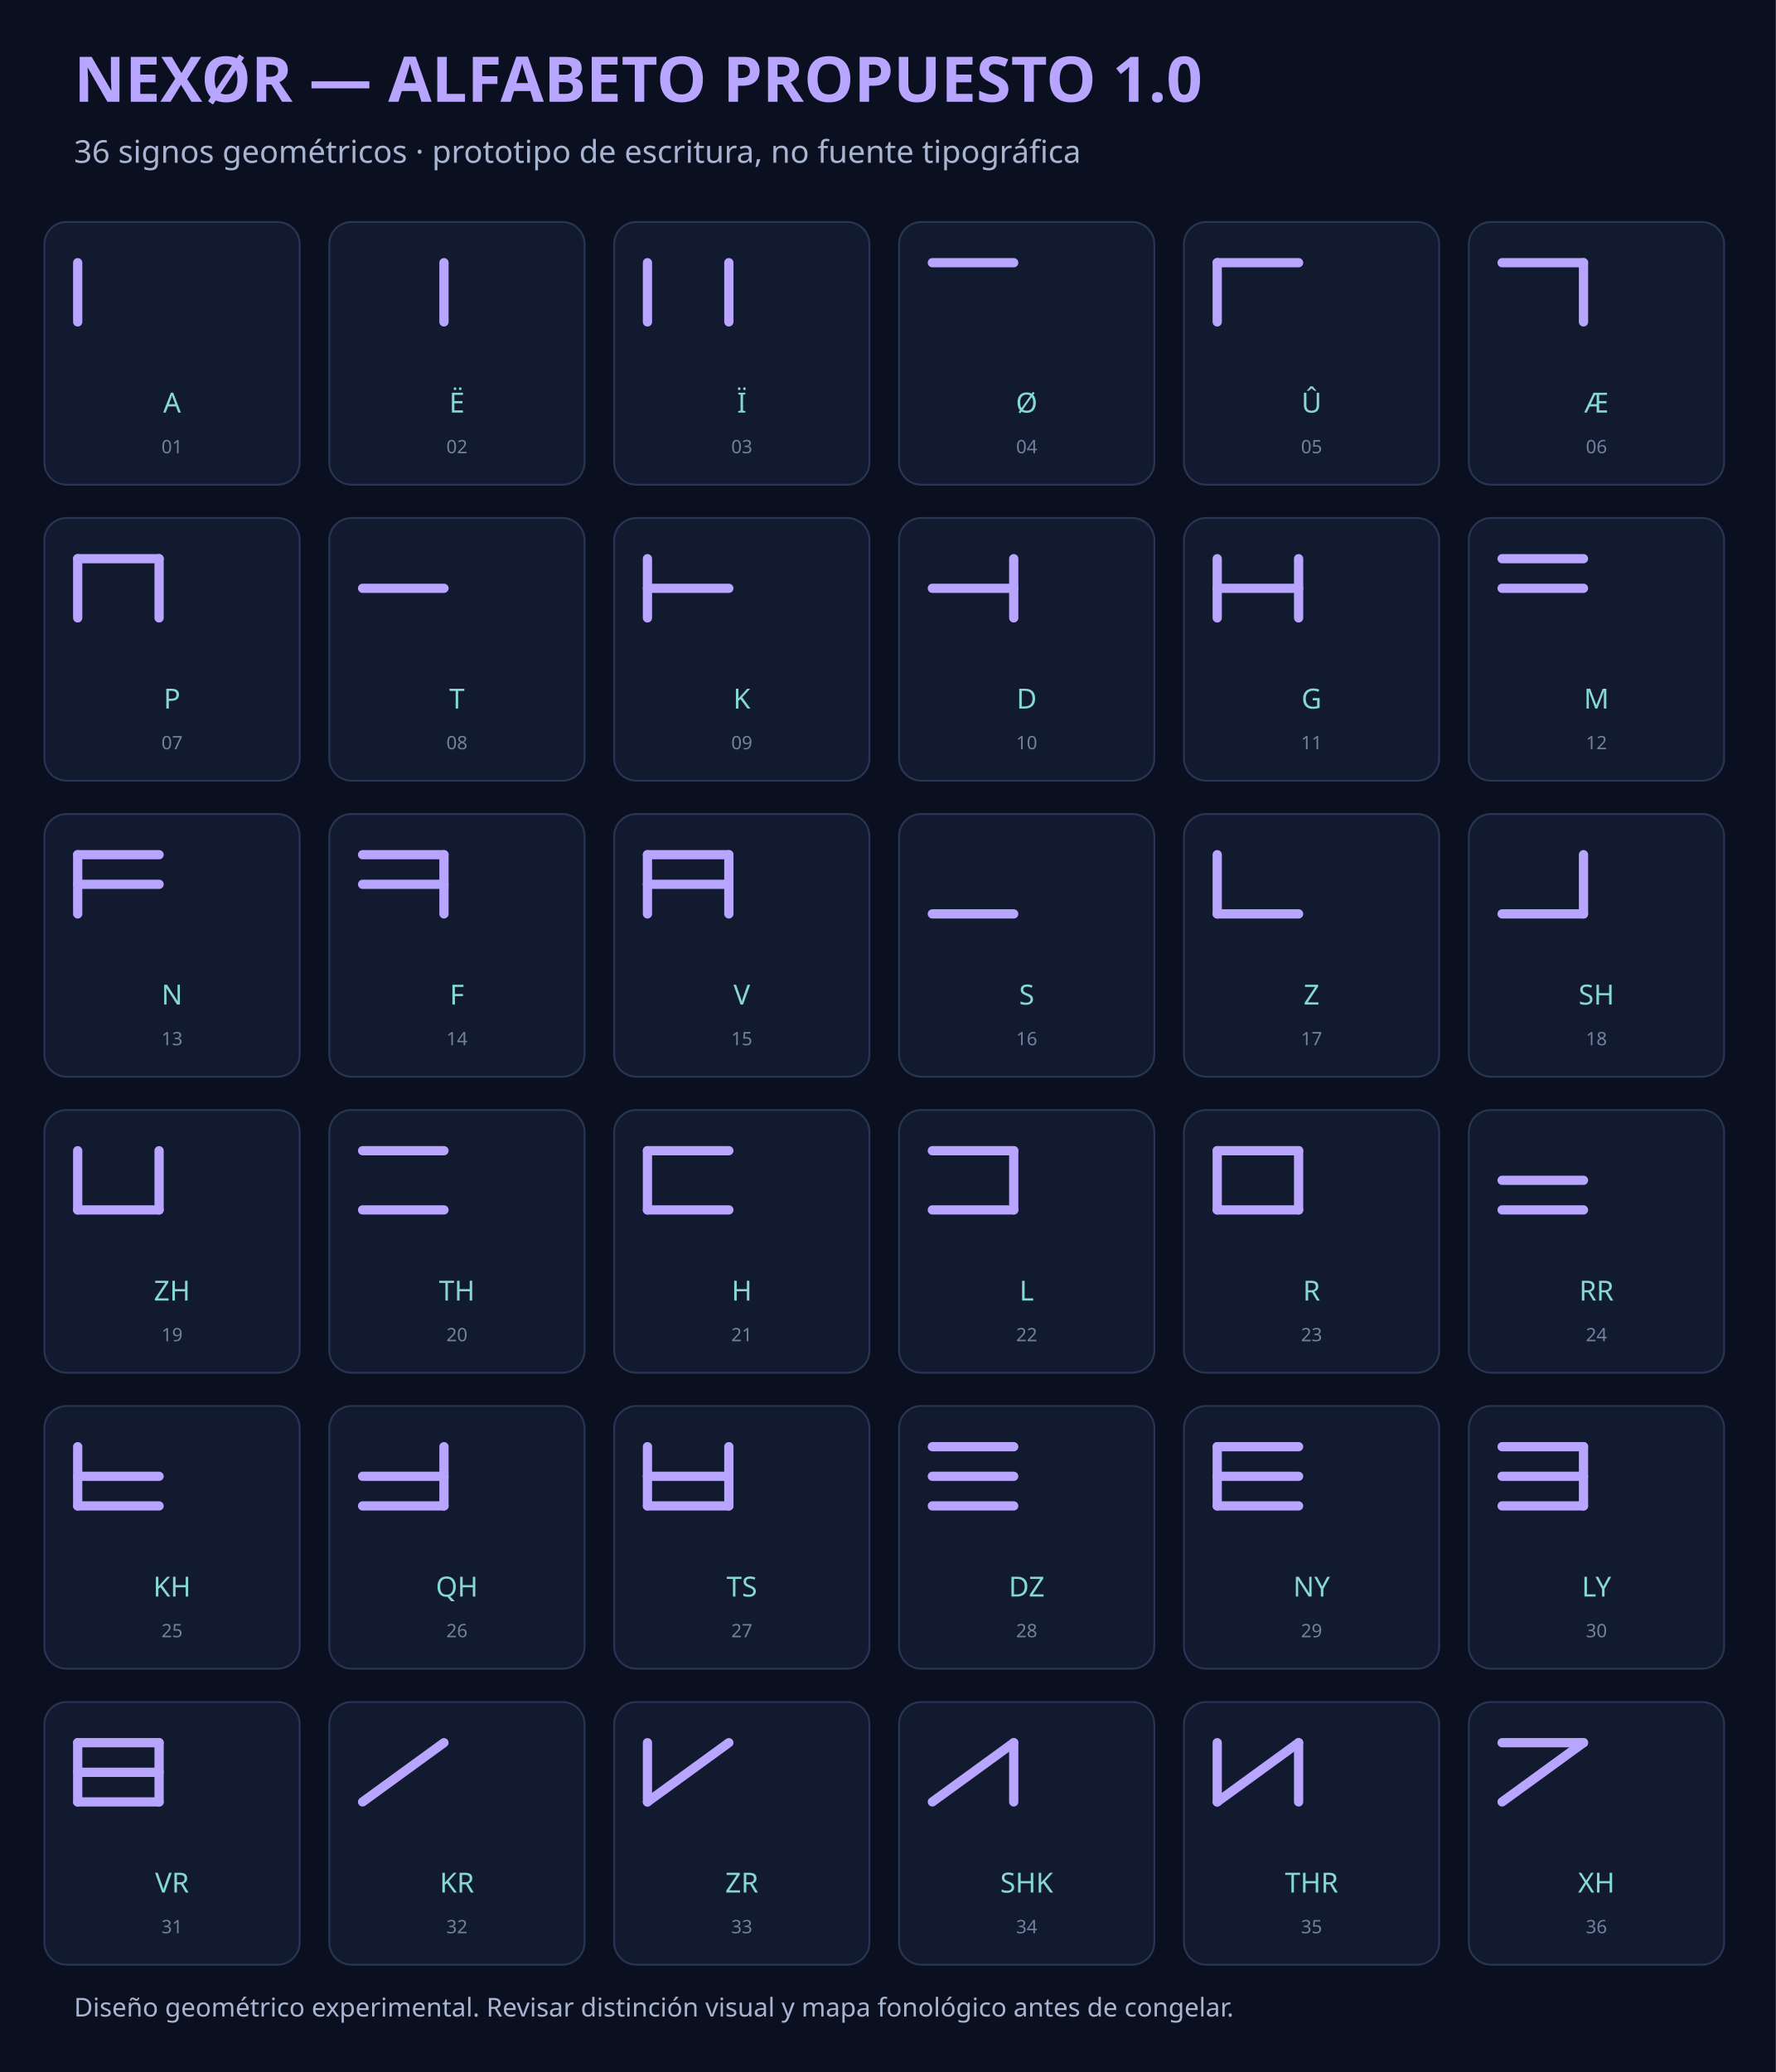
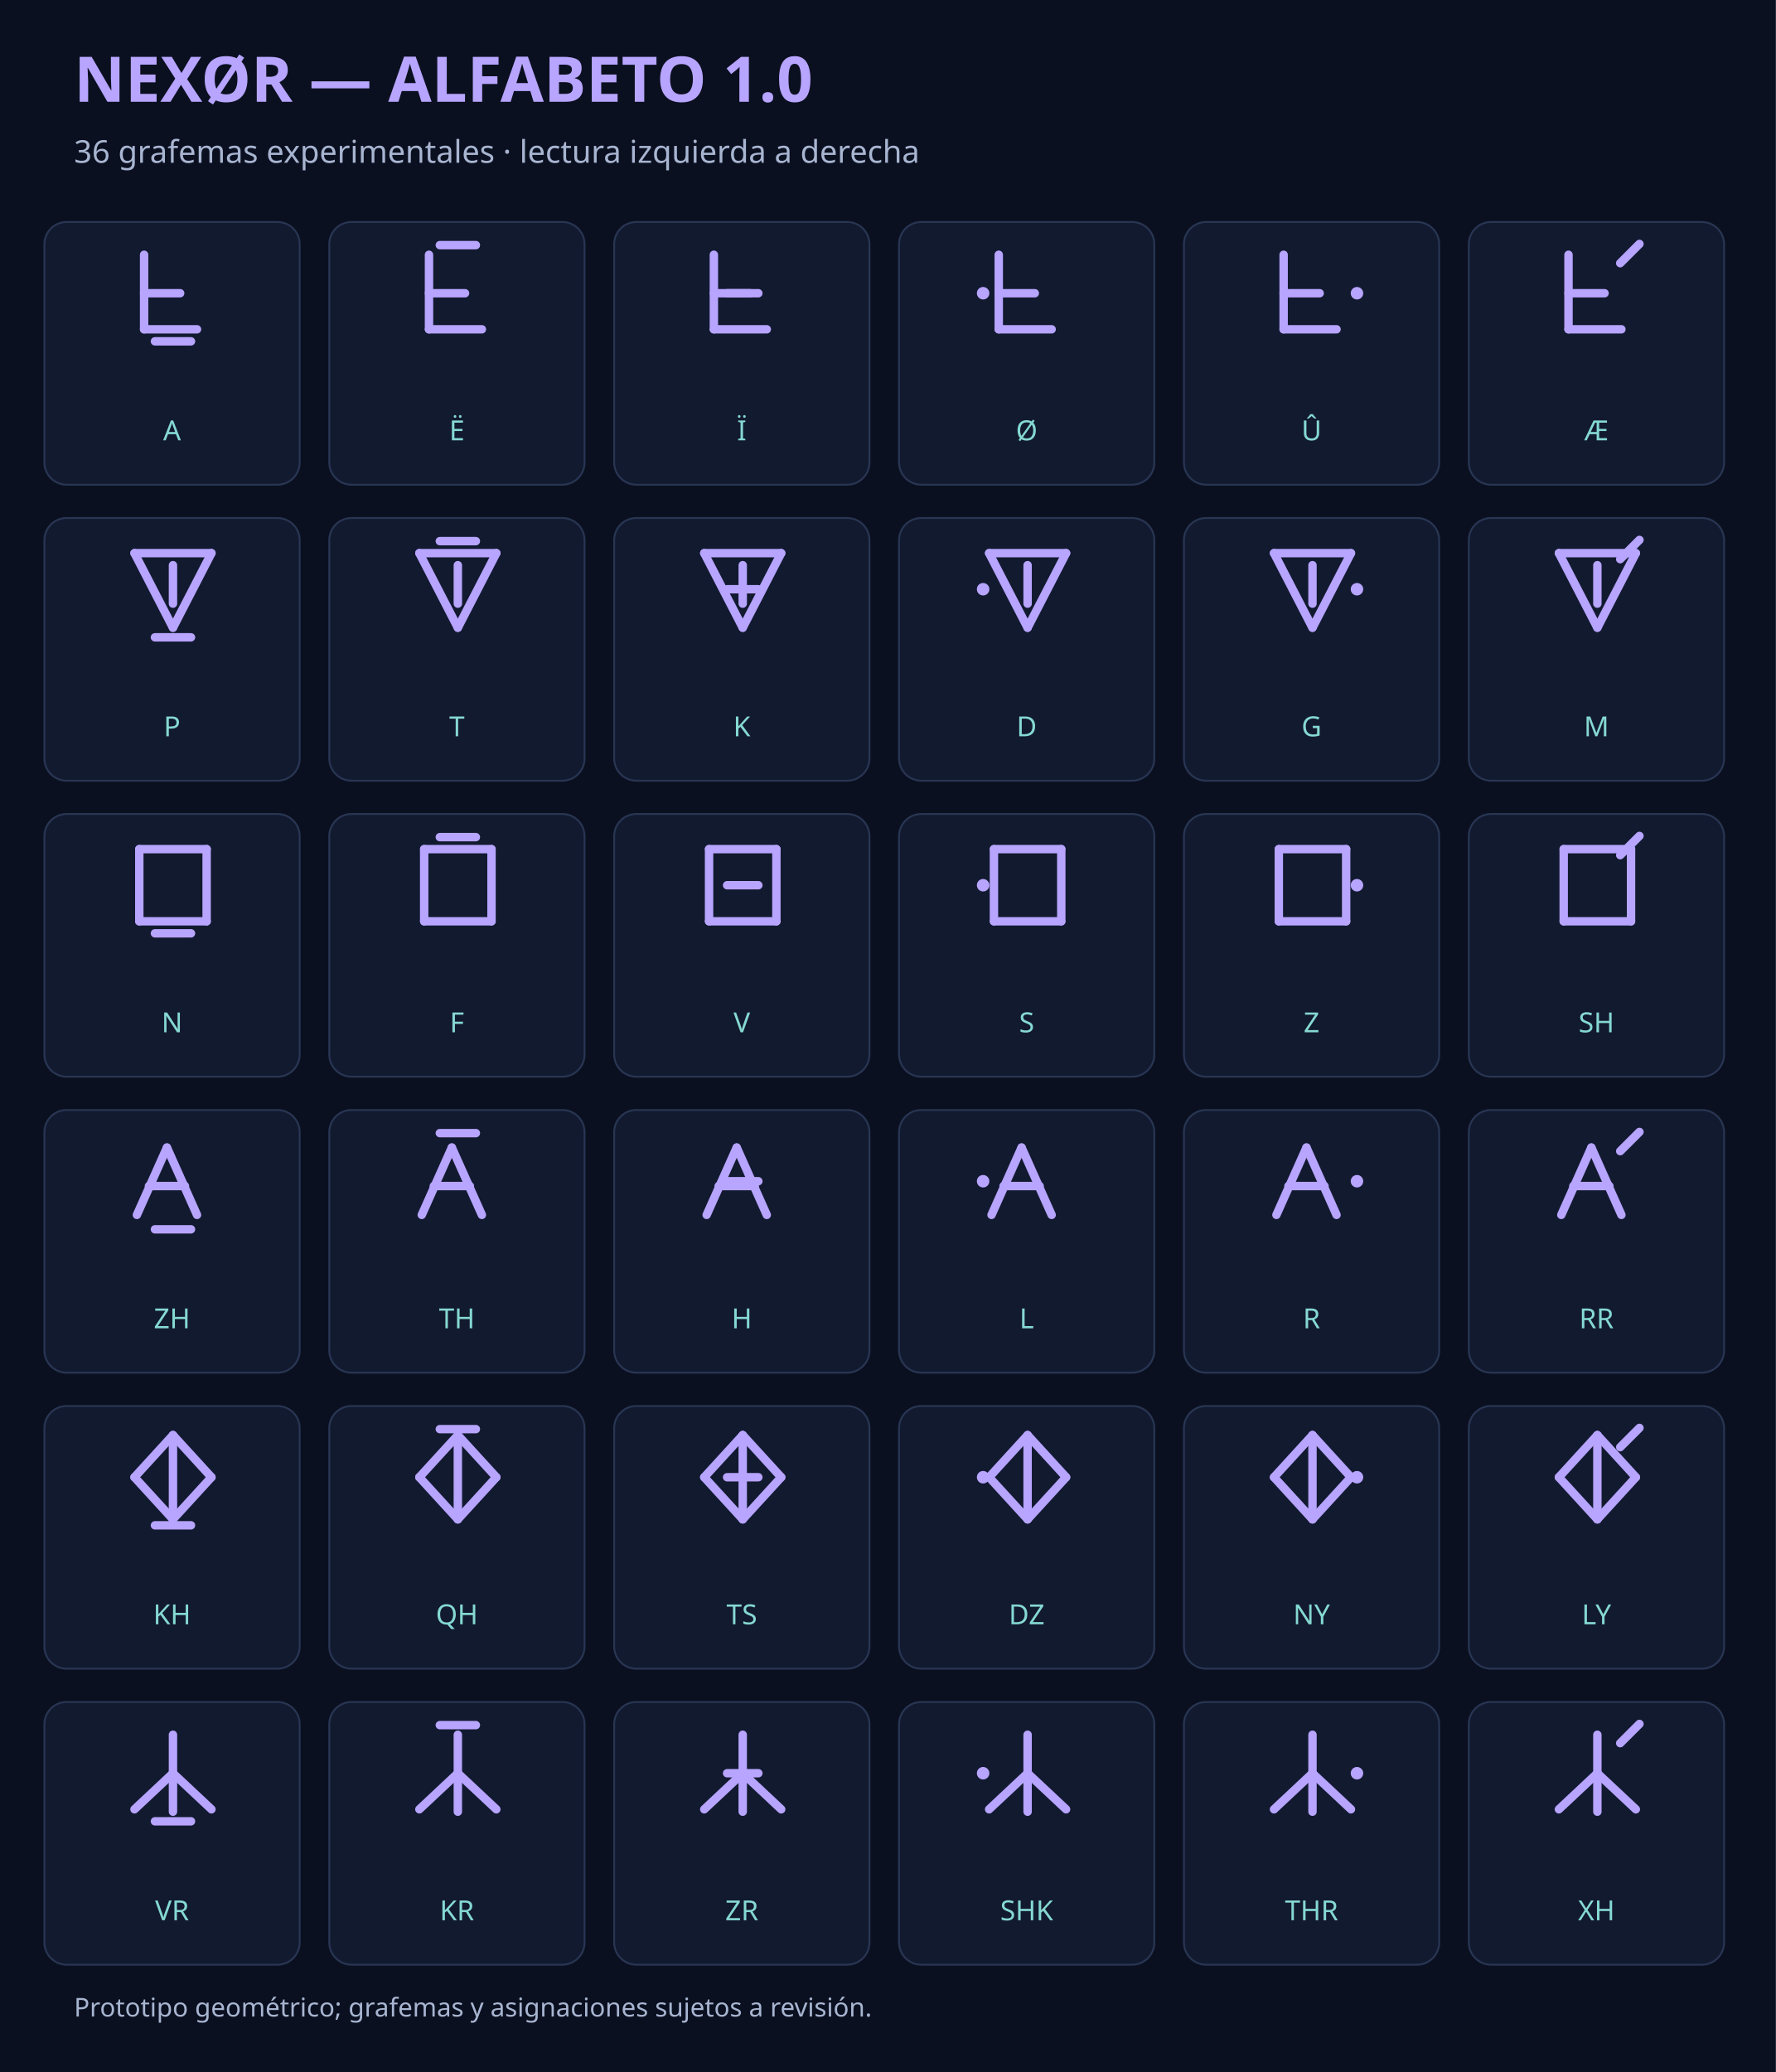
<svg xmlns="http://www.w3.org/2000/svg" width="960" height="1120" viewBox="0 0 960 1120">
  <rect width="960" height="1120" fill="#0b1020" />
-   <text x="40" y="55" fill="#b7a5ff" font-family="sans-serif" font-size="34" font-weight="bold">NEXØR — ALFABETO PROPUESTO 1.0</text>
-   <text x="40" y="88" fill="#a8b5d1" font-family="sans-serif" font-size="17">36 signos geométricos · prototipo de escritura, no fuente tipográfica</text>
+   <text x="40" y="55" fill="#b7a5ff" font-family="sans-serif" font-size="34" font-weight="bold">NEXØR — ALFABETO 1.0</text>
+   <text x="40" y="88" fill="#a8b5d1" font-family="sans-serif" font-size="17">36 grafemas experimentales · lectura izquierda a derecha</text>
  <rect x="24" y="120" width="138" height="142" rx="12" fill="#121a30" stroke="#283653" />
-   <line x1="42" y1="142" x2="42" y2="174" stroke="#b7a5ff" stroke-width="5" stroke-linecap="round" />
-   <text x="93" y="223" fill="#85d9d2" text-anchor="middle" font-family="sans-serif" font-size="15">A</text>
-   <text x="93" y="245" fill="#73819d" text-anchor="middle" font-family="sans-serif" font-size="10">01</text>
+   <g transform="translate(61,126) scale(0.065)" fill="none" stroke="#b7a5ff" stroke-width="70" stroke-linecap="round" stroke-linejoin="round">
+     <line x1="260" y1="180" x2="260" y2="800" />
+     <line x1="260" y1="800" x2="700" y2="800" />
+     <line x1="260" y1="500" x2="560" y2="500" />
+     <line x1="350" y1="900" x2="650" y2="900" />
+   </g>
+   <text x="93" y="238" fill="#85d9d2" text-anchor="middle" font-family="sans-serif" font-size="15">A</text>
  <rect x="178" y="120" width="138" height="142" rx="12" fill="#121a30" stroke="#283653" />
-   <line x1="240" y1="142" x2="240" y2="174" stroke="#b7a5ff" stroke-width="5" stroke-linecap="round" />
-   <text x="247" y="223" fill="#85d9d2" text-anchor="middle" font-family="sans-serif" font-size="15">Ë</text>
-   <text x="247" y="245" fill="#73819d" text-anchor="middle" font-family="sans-serif" font-size="10">02</text>
+   <g transform="translate(215,126) scale(0.065)" fill="none" stroke="#b7a5ff" stroke-width="70" stroke-linecap="round" stroke-linejoin="round">
+     <line x1="260" y1="180" x2="260" y2="800" />
+     <line x1="260" y1="800" x2="700" y2="800" />
+     <line x1="260" y1="500" x2="560" y2="500" />
+     <line x1="350" y1="100" x2="650" y2="100" />
+   </g>
+   <text x="247" y="238" fill="#85d9d2" text-anchor="middle" font-family="sans-serif" font-size="15">Ë</text>
  <rect x="332" y="120" width="138" height="142" rx="12" fill="#121a30" stroke="#283653" />
-   <line x1="350" y1="142" x2="350" y2="174" stroke="#b7a5ff" stroke-width="5" stroke-linecap="round" />
-   <line x1="394" y1="142" x2="394" y2="174" stroke="#b7a5ff" stroke-width="5" stroke-linecap="round" />
-   <text x="401" y="223" fill="#85d9d2" text-anchor="middle" font-family="sans-serif" font-size="15">Ï</text>
-   <text x="401" y="245" fill="#73819d" text-anchor="middle" font-family="sans-serif" font-size="10">03</text>
+   <g transform="translate(369,126) scale(0.065)" fill="none" stroke="#b7a5ff" stroke-width="70" stroke-linecap="round" stroke-linejoin="round">
+     <line x1="260" y1="180" x2="260" y2="800" />
+     <line x1="260" y1="800" x2="700" y2="800" />
+     <line x1="260" y1="500" x2="560" y2="500" />
+     <line x1="370" y1="500" x2="630" y2="500" />
+   </g>
+   <text x="401" y="238" fill="#85d9d2" text-anchor="middle" font-family="sans-serif" font-size="15">Ï</text>
  <rect x="486" y="120" width="138" height="142" rx="12" fill="#121a30" stroke="#283653" />
-   <line x1="504" y1="142" x2="548" y2="142" stroke="#b7a5ff" stroke-width="5" stroke-linecap="round" />
-   <text x="555" y="223" fill="#85d9d2" text-anchor="middle" font-family="sans-serif" font-size="15">Ø</text>
-   <text x="555" y="245" fill="#73819d" text-anchor="middle" font-family="sans-serif" font-size="10">04</text>
+   <g transform="translate(523,126) scale(0.065)" fill="none" stroke="#b7a5ff" stroke-width="70" stroke-linecap="round" stroke-linejoin="round">
+     <line x1="260" y1="180" x2="260" y2="800" />
+     <line x1="260" y1="800" x2="700" y2="800" />
+     <line x1="260" y1="500" x2="560" y2="500" />
+     <circle cx="130" cy="500" r="52" fill="#b7a5ff" stroke="none" />
+   </g>
+   <text x="555" y="238" fill="#85d9d2" text-anchor="middle" font-family="sans-serif" font-size="15">Ø</text>
  <rect x="640" y="120" width="138" height="142" rx="12" fill="#121a30" stroke="#283653" />
-   <line x1="658" y1="142" x2="658" y2="174" stroke="#b7a5ff" stroke-width="5" stroke-linecap="round" />
-   <line x1="658" y1="142" x2="702" y2="142" stroke="#b7a5ff" stroke-width="5" stroke-linecap="round" />
-   <text x="709" y="223" fill="#85d9d2" text-anchor="middle" font-family="sans-serif" font-size="15">Û</text>
-   <text x="709" y="245" fill="#73819d" text-anchor="middle" font-family="sans-serif" font-size="10">05</text>
+   <g transform="translate(677,126) scale(0.065)" fill="none" stroke="#b7a5ff" stroke-width="70" stroke-linecap="round" stroke-linejoin="round">
+     <line x1="260" y1="180" x2="260" y2="800" />
+     <line x1="260" y1="800" x2="700" y2="800" />
+     <line x1="260" y1="500" x2="560" y2="500" />
+     <circle cx="870" cy="500" r="52" fill="#b7a5ff" stroke="none" />
+   </g>
+   <text x="709" y="238" fill="#85d9d2" text-anchor="middle" font-family="sans-serif" font-size="15">Û</text>
  <rect x="794" y="120" width="138" height="142" rx="12" fill="#121a30" stroke="#283653" />
-   <line x1="856" y1="142" x2="856" y2="174" stroke="#b7a5ff" stroke-width="5" stroke-linecap="round" />
-   <line x1="812" y1="142" x2="856" y2="142" stroke="#b7a5ff" stroke-width="5" stroke-linecap="round" />
-   <text x="863" y="223" fill="#85d9d2" text-anchor="middle" font-family="sans-serif" font-size="15">Æ</text>
-   <text x="863" y="245" fill="#73819d" text-anchor="middle" font-family="sans-serif" font-size="10">06</text>
+   <g transform="translate(831,126) scale(0.065)" fill="none" stroke="#b7a5ff" stroke-width="70" stroke-linecap="round" stroke-linejoin="round">
+     <line x1="260" y1="180" x2="260" y2="800" />
+     <line x1="260" y1="800" x2="700" y2="800" />
+     <line x1="260" y1="500" x2="560" y2="500" />
+     <line x1="690" y1="250" x2="850" y2="90" />
+   </g>
+   <text x="863" y="238" fill="#85d9d2" text-anchor="middle" font-family="sans-serif" font-size="15">Æ</text>
  <rect x="24" y="280" width="138" height="142" rx="12" fill="#121a30" stroke="#283653" />
-   <line x1="42" y1="302" x2="42" y2="334" stroke="#b7a5ff" stroke-width="5" stroke-linecap="round" />
-   <line x1="86" y1="302" x2="86" y2="334" stroke="#b7a5ff" stroke-width="5" stroke-linecap="round" />
-   <line x1="42" y1="302" x2="86" y2="302" stroke="#b7a5ff" stroke-width="5" stroke-linecap="round" />
-   <text x="93" y="383" fill="#85d9d2" text-anchor="middle" font-family="sans-serif" font-size="15">P</text>
-   <text x="93" y="405" fill="#73819d" text-anchor="middle" font-family="sans-serif" font-size="10">07</text>
+   <g transform="translate(61,286) scale(0.065)" fill="none" stroke="#b7a5ff" stroke-width="70" stroke-linecap="round" stroke-linejoin="round">
+     <line x1="180" y1="200" x2="500" y2="820" />
+     <line x1="500" y1="820" x2="820" y2="200" />
+     <line x1="820" y1="200" x2="180" y2="200" />
+     <line x1="500" y1="300" x2="500" y2="620" />
+     <line x1="350" y1="900" x2="650" y2="900" />
+   </g>
+   <text x="93" y="398" fill="#85d9d2" text-anchor="middle" font-family="sans-serif" font-size="15">P</text>
  <rect x="178" y="280" width="138" height="142" rx="12" fill="#121a30" stroke="#283653" />
-   <line x1="196" y1="318" x2="240" y2="318" stroke="#b7a5ff" stroke-width="5" stroke-linecap="round" />
-   <text x="247" y="383" fill="#85d9d2" text-anchor="middle" font-family="sans-serif" font-size="15">T</text>
-   <text x="247" y="405" fill="#73819d" text-anchor="middle" font-family="sans-serif" font-size="10">08</text>
+   <g transform="translate(215,286) scale(0.065)" fill="none" stroke="#b7a5ff" stroke-width="70" stroke-linecap="round" stroke-linejoin="round">
+     <line x1="180" y1="200" x2="500" y2="820" />
+     <line x1="500" y1="820" x2="820" y2="200" />
+     <line x1="820" y1="200" x2="180" y2="200" />
+     <line x1="500" y1="300" x2="500" y2="620" />
+     <line x1="350" y1="100" x2="650" y2="100" />
+   </g>
+   <text x="247" y="398" fill="#85d9d2" text-anchor="middle" font-family="sans-serif" font-size="15">T</text>
  <rect x="332" y="280" width="138" height="142" rx="12" fill="#121a30" stroke="#283653" />
-   <line x1="350" y1="302" x2="350" y2="334" stroke="#b7a5ff" stroke-width="5" stroke-linecap="round" />
-   <line x1="350" y1="318" x2="394" y2="318" stroke="#b7a5ff" stroke-width="5" stroke-linecap="round" />
-   <text x="401" y="383" fill="#85d9d2" text-anchor="middle" font-family="sans-serif" font-size="15">K</text>
-   <text x="401" y="405" fill="#73819d" text-anchor="middle" font-family="sans-serif" font-size="10">09</text>
+   <g transform="translate(369,286) scale(0.065)" fill="none" stroke="#b7a5ff" stroke-width="70" stroke-linecap="round" stroke-linejoin="round">
+     <line x1="180" y1="200" x2="500" y2="820" />
+     <line x1="500" y1="820" x2="820" y2="200" />
+     <line x1="820" y1="200" x2="180" y2="200" />
+     <line x1="500" y1="300" x2="500" y2="620" />
+     <line x1="370" y1="500" x2="630" y2="500" />
+   </g>
+   <text x="401" y="398" fill="#85d9d2" text-anchor="middle" font-family="sans-serif" font-size="15">K</text>
  <rect x="486" y="280" width="138" height="142" rx="12" fill="#121a30" stroke="#283653" />
-   <line x1="548" y1="302" x2="548" y2="334" stroke="#b7a5ff" stroke-width="5" stroke-linecap="round" />
-   <line x1="504" y1="318" x2="548" y2="318" stroke="#b7a5ff" stroke-width="5" stroke-linecap="round" />
-   <text x="555" y="383" fill="#85d9d2" text-anchor="middle" font-family="sans-serif" font-size="15">D</text>
-   <text x="555" y="405" fill="#73819d" text-anchor="middle" font-family="sans-serif" font-size="10">10</text>
+   <g transform="translate(523,286) scale(0.065)" fill="none" stroke="#b7a5ff" stroke-width="70" stroke-linecap="round" stroke-linejoin="round">
+     <line x1="180" y1="200" x2="500" y2="820" />
+     <line x1="500" y1="820" x2="820" y2="200" />
+     <line x1="820" y1="200" x2="180" y2="200" />
+     <line x1="500" y1="300" x2="500" y2="620" />
+     <circle cx="130" cy="500" r="52" fill="#b7a5ff" stroke="none" />
+   </g>
+   <text x="555" y="398" fill="#85d9d2" text-anchor="middle" font-family="sans-serif" font-size="15">D</text>
  <rect x="640" y="280" width="138" height="142" rx="12" fill="#121a30" stroke="#283653" />
-   <line x1="658" y1="302" x2="658" y2="334" stroke="#b7a5ff" stroke-width="5" stroke-linecap="round" />
-   <line x1="702" y1="302" x2="702" y2="334" stroke="#b7a5ff" stroke-width="5" stroke-linecap="round" />
-   <line x1="658" y1="318" x2="702" y2="318" stroke="#b7a5ff" stroke-width="5" stroke-linecap="round" />
-   <text x="709" y="383" fill="#85d9d2" text-anchor="middle" font-family="sans-serif" font-size="15">G</text>
-   <text x="709" y="405" fill="#73819d" text-anchor="middle" font-family="sans-serif" font-size="10">11</text>
+   <g transform="translate(677,286) scale(0.065)" fill="none" stroke="#b7a5ff" stroke-width="70" stroke-linecap="round" stroke-linejoin="round">
+     <line x1="180" y1="200" x2="500" y2="820" />
+     <line x1="500" y1="820" x2="820" y2="200" />
+     <line x1="820" y1="200" x2="180" y2="200" />
+     <line x1="500" y1="300" x2="500" y2="620" />
+     <circle cx="870" cy="500" r="52" fill="#b7a5ff" stroke="none" />
+   </g>
+   <text x="709" y="398" fill="#85d9d2" text-anchor="middle" font-family="sans-serif" font-size="15">G</text>
  <rect x="794" y="280" width="138" height="142" rx="12" fill="#121a30" stroke="#283653" />
-   <line x1="812" y1="302" x2="856" y2="302" stroke="#b7a5ff" stroke-width="5" stroke-linecap="round" />
-   <line x1="812" y1="318" x2="856" y2="318" stroke="#b7a5ff" stroke-width="5" stroke-linecap="round" />
-   <text x="863" y="383" fill="#85d9d2" text-anchor="middle" font-family="sans-serif" font-size="15">M</text>
-   <text x="863" y="405" fill="#73819d" text-anchor="middle" font-family="sans-serif" font-size="10">12</text>
+   <g transform="translate(831,286) scale(0.065)" fill="none" stroke="#b7a5ff" stroke-width="70" stroke-linecap="round" stroke-linejoin="round">
+     <line x1="180" y1="200" x2="500" y2="820" />
+     <line x1="500" y1="820" x2="820" y2="200" />
+     <line x1="820" y1="200" x2="180" y2="200" />
+     <line x1="500" y1="300" x2="500" y2="620" />
+     <line x1="690" y1="250" x2="850" y2="90" />
+   </g>
+   <text x="863" y="398" fill="#85d9d2" text-anchor="middle" font-family="sans-serif" font-size="15">M</text>
  <rect x="24" y="440" width="138" height="142" rx="12" fill="#121a30" stroke="#283653" />
-   <line x1="42" y1="462" x2="42" y2="494" stroke="#b7a5ff" stroke-width="5" stroke-linecap="round" />
-   <line x1="42" y1="462" x2="86" y2="462" stroke="#b7a5ff" stroke-width="5" stroke-linecap="round" />
-   <line x1="42" y1="478" x2="86" y2="478" stroke="#b7a5ff" stroke-width="5" stroke-linecap="round" />
-   <text x="93" y="543" fill="#85d9d2" text-anchor="middle" font-family="sans-serif" font-size="15">N</text>
-   <text x="93" y="565" fill="#73819d" text-anchor="middle" font-family="sans-serif" font-size="10">13</text>
+   <g transform="translate(61,446) scale(0.065)" fill="none" stroke="#b7a5ff" stroke-width="70" stroke-linecap="round" stroke-linejoin="round">
+     <line x1="220" y1="800" x2="220" y2="200" />
+     <line x1="220" y1="200" x2="780" y2="200" />
+     <line x1="780" y1="200" x2="780" y2="800" />
+     <line x1="220" y1="800" x2="780" y2="800" />
+     <line x1="350" y1="900" x2="650" y2="900" />
+   </g>
+   <text x="93" y="558" fill="#85d9d2" text-anchor="middle" font-family="sans-serif" font-size="15">N</text>
  <rect x="178" y="440" width="138" height="142" rx="12" fill="#121a30" stroke="#283653" />
-   <line x1="240" y1="462" x2="240" y2="494" stroke="#b7a5ff" stroke-width="5" stroke-linecap="round" />
-   <line x1="196" y1="462" x2="240" y2="462" stroke="#b7a5ff" stroke-width="5" stroke-linecap="round" />
-   <line x1="196" y1="478" x2="240" y2="478" stroke="#b7a5ff" stroke-width="5" stroke-linecap="round" />
-   <text x="247" y="543" fill="#85d9d2" text-anchor="middle" font-family="sans-serif" font-size="15">F</text>
-   <text x="247" y="565" fill="#73819d" text-anchor="middle" font-family="sans-serif" font-size="10">14</text>
+   <g transform="translate(215,446) scale(0.065)" fill="none" stroke="#b7a5ff" stroke-width="70" stroke-linecap="round" stroke-linejoin="round">
+     <line x1="220" y1="800" x2="220" y2="200" />
+     <line x1="220" y1="200" x2="780" y2="200" />
+     <line x1="780" y1="200" x2="780" y2="800" />
+     <line x1="220" y1="800" x2="780" y2="800" />
+     <line x1="350" y1="100" x2="650" y2="100" />
+   </g>
+   <text x="247" y="558" fill="#85d9d2" text-anchor="middle" font-family="sans-serif" font-size="15">F</text>
  <rect x="332" y="440" width="138" height="142" rx="12" fill="#121a30" stroke="#283653" />
-   <line x1="350" y1="462" x2="350" y2="494" stroke="#b7a5ff" stroke-width="5" stroke-linecap="round" />
-   <line x1="394" y1="462" x2="394" y2="494" stroke="#b7a5ff" stroke-width="5" stroke-linecap="round" />
-   <line x1="350" y1="462" x2="394" y2="462" stroke="#b7a5ff" stroke-width="5" stroke-linecap="round" />
-   <line x1="350" y1="478" x2="394" y2="478" stroke="#b7a5ff" stroke-width="5" stroke-linecap="round" />
-   <text x="401" y="543" fill="#85d9d2" text-anchor="middle" font-family="sans-serif" font-size="15">V</text>
-   <text x="401" y="565" fill="#73819d" text-anchor="middle" font-family="sans-serif" font-size="10">15</text>
+   <g transform="translate(369,446) scale(0.065)" fill="none" stroke="#b7a5ff" stroke-width="70" stroke-linecap="round" stroke-linejoin="round">
+     <line x1="220" y1="800" x2="220" y2="200" />
+     <line x1="220" y1="200" x2="780" y2="200" />
+     <line x1="780" y1="200" x2="780" y2="800" />
+     <line x1="220" y1="800" x2="780" y2="800" />
+     <line x1="370" y1="500" x2="630" y2="500" />
+   </g>
+   <text x="401" y="558" fill="#85d9d2" text-anchor="middle" font-family="sans-serif" font-size="15">V</text>
  <rect x="486" y="440" width="138" height="142" rx="12" fill="#121a30" stroke="#283653" />
-   <line x1="504" y1="494" x2="548" y2="494" stroke="#b7a5ff" stroke-width="5" stroke-linecap="round" />
-   <text x="555" y="543" fill="#85d9d2" text-anchor="middle" font-family="sans-serif" font-size="15">S</text>
-   <text x="555" y="565" fill="#73819d" text-anchor="middle" font-family="sans-serif" font-size="10">16</text>
+   <g transform="translate(523,446) scale(0.065)" fill="none" stroke="#b7a5ff" stroke-width="70" stroke-linecap="round" stroke-linejoin="round">
+     <line x1="220" y1="800" x2="220" y2="200" />
+     <line x1="220" y1="200" x2="780" y2="200" />
+     <line x1="780" y1="200" x2="780" y2="800" />
+     <line x1="220" y1="800" x2="780" y2="800" />
+     <circle cx="130" cy="500" r="52" fill="#b7a5ff" stroke="none" />
+   </g>
+   <text x="555" y="558" fill="#85d9d2" text-anchor="middle" font-family="sans-serif" font-size="15">S</text>
  <rect x="640" y="440" width="138" height="142" rx="12" fill="#121a30" stroke="#283653" />
-   <line x1="658" y1="462" x2="658" y2="494" stroke="#b7a5ff" stroke-width="5" stroke-linecap="round" />
-   <line x1="658" y1="494" x2="702" y2="494" stroke="#b7a5ff" stroke-width="5" stroke-linecap="round" />
-   <text x="709" y="543" fill="#85d9d2" text-anchor="middle" font-family="sans-serif" font-size="15">Z</text>
-   <text x="709" y="565" fill="#73819d" text-anchor="middle" font-family="sans-serif" font-size="10">17</text>
+   <g transform="translate(677,446) scale(0.065)" fill="none" stroke="#b7a5ff" stroke-width="70" stroke-linecap="round" stroke-linejoin="round">
+     <line x1="220" y1="800" x2="220" y2="200" />
+     <line x1="220" y1="200" x2="780" y2="200" />
+     <line x1="780" y1="200" x2="780" y2="800" />
+     <line x1="220" y1="800" x2="780" y2="800" />
+     <circle cx="870" cy="500" r="52" fill="#b7a5ff" stroke="none" />
+   </g>
+   <text x="709" y="558" fill="#85d9d2" text-anchor="middle" font-family="sans-serif" font-size="15">Z</text>
  <rect x="794" y="440" width="138" height="142" rx="12" fill="#121a30" stroke="#283653" />
-   <line x1="856" y1="462" x2="856" y2="494" stroke="#b7a5ff" stroke-width="5" stroke-linecap="round" />
-   <line x1="812" y1="494" x2="856" y2="494" stroke="#b7a5ff" stroke-width="5" stroke-linecap="round" />
-   <text x="863" y="543" fill="#85d9d2" text-anchor="middle" font-family="sans-serif" font-size="15">SH</text>
-   <text x="863" y="565" fill="#73819d" text-anchor="middle" font-family="sans-serif" font-size="10">18</text>
+   <g transform="translate(831,446) scale(0.065)" fill="none" stroke="#b7a5ff" stroke-width="70" stroke-linecap="round" stroke-linejoin="round">
+     <line x1="220" y1="800" x2="220" y2="200" />
+     <line x1="220" y1="200" x2="780" y2="200" />
+     <line x1="780" y1="200" x2="780" y2="800" />
+     <line x1="220" y1="800" x2="780" y2="800" />
+     <line x1="690" y1="250" x2="850" y2="90" />
+   </g>
+   <text x="863" y="558" fill="#85d9d2" text-anchor="middle" font-family="sans-serif" font-size="15">SH</text>
  <rect x="24" y="600" width="138" height="142" rx="12" fill="#121a30" stroke="#283653" />
-   <line x1="42" y1="622" x2="42" y2="654" stroke="#b7a5ff" stroke-width="5" stroke-linecap="round" />
-   <line x1="86" y1="622" x2="86" y2="654" stroke="#b7a5ff" stroke-width="5" stroke-linecap="round" />
-   <line x1="42" y1="654" x2="86" y2="654" stroke="#b7a5ff" stroke-width="5" stroke-linecap="round" />
-   <text x="93" y="703" fill="#85d9d2" text-anchor="middle" font-family="sans-serif" font-size="15">ZH</text>
-   <text x="93" y="725" fill="#73819d" text-anchor="middle" font-family="sans-serif" font-size="10">19</text>
+   <g transform="translate(61,606) scale(0.065)" fill="none" stroke="#b7a5ff" stroke-width="70" stroke-linecap="round" stroke-linejoin="round">
+     <line x1="200" y1="780" x2="450" y2="220" />
+     <line x1="450" y1="220" x2="700" y2="780" />
+     <line x1="300" y1="540" x2="600" y2="540" />
+     <line x1="350" y1="900" x2="650" y2="900" />
+   </g>
+   <text x="93" y="718" fill="#85d9d2" text-anchor="middle" font-family="sans-serif" font-size="15">ZH</text>
  <rect x="178" y="600" width="138" height="142" rx="12" fill="#121a30" stroke="#283653" />
-   <line x1="196" y1="622" x2="240" y2="622" stroke="#b7a5ff" stroke-width="5" stroke-linecap="round" />
-   <line x1="196" y1="654" x2="240" y2="654" stroke="#b7a5ff" stroke-width="5" stroke-linecap="round" />
-   <text x="247" y="703" fill="#85d9d2" text-anchor="middle" font-family="sans-serif" font-size="15">TH</text>
-   <text x="247" y="725" fill="#73819d" text-anchor="middle" font-family="sans-serif" font-size="10">20</text>
+   <g transform="translate(215,606) scale(0.065)" fill="none" stroke="#b7a5ff" stroke-width="70" stroke-linecap="round" stroke-linejoin="round">
+     <line x1="200" y1="780" x2="450" y2="220" />
+     <line x1="450" y1="220" x2="700" y2="780" />
+     <line x1="300" y1="540" x2="600" y2="540" />
+     <line x1="350" y1="100" x2="650" y2="100" />
+   </g>
+   <text x="247" y="718" fill="#85d9d2" text-anchor="middle" font-family="sans-serif" font-size="15">TH</text>
  <rect x="332" y="600" width="138" height="142" rx="12" fill="#121a30" stroke="#283653" />
-   <line x1="350" y1="622" x2="350" y2="654" stroke="#b7a5ff" stroke-width="5" stroke-linecap="round" />
-   <line x1="350" y1="622" x2="394" y2="622" stroke="#b7a5ff" stroke-width="5" stroke-linecap="round" />
-   <line x1="350" y1="654" x2="394" y2="654" stroke="#b7a5ff" stroke-width="5" stroke-linecap="round" />
-   <text x="401" y="703" fill="#85d9d2" text-anchor="middle" font-family="sans-serif" font-size="15">H</text>
-   <text x="401" y="725" fill="#73819d" text-anchor="middle" font-family="sans-serif" font-size="10">21</text>
+   <g transform="translate(369,606) scale(0.065)" fill="none" stroke="#b7a5ff" stroke-width="70" stroke-linecap="round" stroke-linejoin="round">
+     <line x1="200" y1="780" x2="450" y2="220" />
+     <line x1="450" y1="220" x2="700" y2="780" />
+     <line x1="300" y1="540" x2="600" y2="540" />
+     <line x1="370" y1="500" x2="630" y2="500" />
+   </g>
+   <text x="401" y="718" fill="#85d9d2" text-anchor="middle" font-family="sans-serif" font-size="15">H</text>
  <rect x="486" y="600" width="138" height="142" rx="12" fill="#121a30" stroke="#283653" />
-   <line x1="548" y1="622" x2="548" y2="654" stroke="#b7a5ff" stroke-width="5" stroke-linecap="round" />
-   <line x1="504" y1="622" x2="548" y2="622" stroke="#b7a5ff" stroke-width="5" stroke-linecap="round" />
-   <line x1="504" y1="654" x2="548" y2="654" stroke="#b7a5ff" stroke-width="5" stroke-linecap="round" />
-   <text x="555" y="703" fill="#85d9d2" text-anchor="middle" font-family="sans-serif" font-size="15">L</text>
-   <text x="555" y="725" fill="#73819d" text-anchor="middle" font-family="sans-serif" font-size="10">22</text>
+   <g transform="translate(523,606) scale(0.065)" fill="none" stroke="#b7a5ff" stroke-width="70" stroke-linecap="round" stroke-linejoin="round">
+     <line x1="200" y1="780" x2="450" y2="220" />
+     <line x1="450" y1="220" x2="700" y2="780" />
+     <line x1="300" y1="540" x2="600" y2="540" />
+     <circle cx="130" cy="500" r="52" fill="#b7a5ff" stroke="none" />
+   </g>
+   <text x="555" y="718" fill="#85d9d2" text-anchor="middle" font-family="sans-serif" font-size="15">L</text>
  <rect x="640" y="600" width="138" height="142" rx="12" fill="#121a30" stroke="#283653" />
-   <line x1="658" y1="622" x2="658" y2="654" stroke="#b7a5ff" stroke-width="5" stroke-linecap="round" />
-   <line x1="702" y1="622" x2="702" y2="654" stroke="#b7a5ff" stroke-width="5" stroke-linecap="round" />
-   <line x1="658" y1="622" x2="702" y2="622" stroke="#b7a5ff" stroke-width="5" stroke-linecap="round" />
-   <line x1="658" y1="654" x2="702" y2="654" stroke="#b7a5ff" stroke-width="5" stroke-linecap="round" />
-   <text x="709" y="703" fill="#85d9d2" text-anchor="middle" font-family="sans-serif" font-size="15">R</text>
-   <text x="709" y="725" fill="#73819d" text-anchor="middle" font-family="sans-serif" font-size="10">23</text>
+   <g transform="translate(677,606) scale(0.065)" fill="none" stroke="#b7a5ff" stroke-width="70" stroke-linecap="round" stroke-linejoin="round">
+     <line x1="200" y1="780" x2="450" y2="220" />
+     <line x1="450" y1="220" x2="700" y2="780" />
+     <line x1="300" y1="540" x2="600" y2="540" />
+     <circle cx="870" cy="500" r="52" fill="#b7a5ff" stroke="none" />
+   </g>
+   <text x="709" y="718" fill="#85d9d2" text-anchor="middle" font-family="sans-serif" font-size="15">R</text>
  <rect x="794" y="600" width="138" height="142" rx="12" fill="#121a30" stroke="#283653" />
-   <line x1="812" y1="638" x2="856" y2="638" stroke="#b7a5ff" stroke-width="5" stroke-linecap="round" />
-   <line x1="812" y1="654" x2="856" y2="654" stroke="#b7a5ff" stroke-width="5" stroke-linecap="round" />
-   <text x="863" y="703" fill="#85d9d2" text-anchor="middle" font-family="sans-serif" font-size="15">RR</text>
-   <text x="863" y="725" fill="#73819d" text-anchor="middle" font-family="sans-serif" font-size="10">24</text>
+   <g transform="translate(831,606) scale(0.065)" fill="none" stroke="#b7a5ff" stroke-width="70" stroke-linecap="round" stroke-linejoin="round">
+     <line x1="200" y1="780" x2="450" y2="220" />
+     <line x1="450" y1="220" x2="700" y2="780" />
+     <line x1="300" y1="540" x2="600" y2="540" />
+     <line x1="690" y1="250" x2="850" y2="90" />
+   </g>
+   <text x="863" y="718" fill="#85d9d2" text-anchor="middle" font-family="sans-serif" font-size="15">RR</text>
  <rect x="24" y="760" width="138" height="142" rx="12" fill="#121a30" stroke="#283653" />
-   <line x1="42" y1="782" x2="42" y2="814" stroke="#b7a5ff" stroke-width="5" stroke-linecap="round" />
-   <line x1="42" y1="798" x2="86" y2="798" stroke="#b7a5ff" stroke-width="5" stroke-linecap="round" />
-   <line x1="42" y1="814" x2="86" y2="814" stroke="#b7a5ff" stroke-width="5" stroke-linecap="round" />
-   <text x="93" y="863" fill="#85d9d2" text-anchor="middle" font-family="sans-serif" font-size="15">KH</text>
-   <text x="93" y="885" fill="#73819d" text-anchor="middle" font-family="sans-serif" font-size="10">25</text>
+   <g transform="translate(61,766) scale(0.065)" fill="none" stroke="#b7a5ff" stroke-width="70" stroke-linecap="round" stroke-linejoin="round">
+     <line x1="500" y1="150" x2="820" y2="500" />
+     <line x1="820" y1="500" x2="500" y2="850" />
+     <line x1="500" y1="850" x2="180" y2="500" />
+     <line x1="180" y1="500" x2="500" y2="150" />
+     <line x1="500" y1="150" x2="500" y2="850" />
+     <line x1="350" y1="900" x2="650" y2="900" />
+   </g>
+   <text x="93" y="878" fill="#85d9d2" text-anchor="middle" font-family="sans-serif" font-size="15">KH</text>
  <rect x="178" y="760" width="138" height="142" rx="12" fill="#121a30" stroke="#283653" />
-   <line x1="240" y1="782" x2="240" y2="814" stroke="#b7a5ff" stroke-width="5" stroke-linecap="round" />
-   <line x1="196" y1="798" x2="240" y2="798" stroke="#b7a5ff" stroke-width="5" stroke-linecap="round" />
-   <line x1="196" y1="814" x2="240" y2="814" stroke="#b7a5ff" stroke-width="5" stroke-linecap="round" />
-   <text x="247" y="863" fill="#85d9d2" text-anchor="middle" font-family="sans-serif" font-size="15">QH</text>
-   <text x="247" y="885" fill="#73819d" text-anchor="middle" font-family="sans-serif" font-size="10">26</text>
+   <g transform="translate(215,766) scale(0.065)" fill="none" stroke="#b7a5ff" stroke-width="70" stroke-linecap="round" stroke-linejoin="round">
+     <line x1="500" y1="150" x2="820" y2="500" />
+     <line x1="820" y1="500" x2="500" y2="850" />
+     <line x1="500" y1="850" x2="180" y2="500" />
+     <line x1="180" y1="500" x2="500" y2="150" />
+     <line x1="500" y1="150" x2="500" y2="850" />
+     <line x1="350" y1="100" x2="650" y2="100" />
+   </g>
+   <text x="247" y="878" fill="#85d9d2" text-anchor="middle" font-family="sans-serif" font-size="15">QH</text>
  <rect x="332" y="760" width="138" height="142" rx="12" fill="#121a30" stroke="#283653" />
-   <line x1="350" y1="782" x2="350" y2="814" stroke="#b7a5ff" stroke-width="5" stroke-linecap="round" />
-   <line x1="394" y1="782" x2="394" y2="814" stroke="#b7a5ff" stroke-width="5" stroke-linecap="round" />
-   <line x1="350" y1="798" x2="394" y2="798" stroke="#b7a5ff" stroke-width="5" stroke-linecap="round" />
-   <line x1="350" y1="814" x2="394" y2="814" stroke="#b7a5ff" stroke-width="5" stroke-linecap="round" />
-   <text x="401" y="863" fill="#85d9d2" text-anchor="middle" font-family="sans-serif" font-size="15">TS</text>
-   <text x="401" y="885" fill="#73819d" text-anchor="middle" font-family="sans-serif" font-size="10">27</text>
+   <g transform="translate(369,766) scale(0.065)" fill="none" stroke="#b7a5ff" stroke-width="70" stroke-linecap="round" stroke-linejoin="round">
+     <line x1="500" y1="150" x2="820" y2="500" />
+     <line x1="820" y1="500" x2="500" y2="850" />
+     <line x1="500" y1="850" x2="180" y2="500" />
+     <line x1="180" y1="500" x2="500" y2="150" />
+     <line x1="500" y1="150" x2="500" y2="850" />
+     <line x1="370" y1="500" x2="630" y2="500" />
+   </g>
+   <text x="401" y="878" fill="#85d9d2" text-anchor="middle" font-family="sans-serif" font-size="15">TS</text>
  <rect x="486" y="760" width="138" height="142" rx="12" fill="#121a30" stroke="#283653" />
-   <line x1="504" y1="782" x2="548" y2="782" stroke="#b7a5ff" stroke-width="5" stroke-linecap="round" />
-   <line x1="504" y1="798" x2="548" y2="798" stroke="#b7a5ff" stroke-width="5" stroke-linecap="round" />
-   <line x1="504" y1="814" x2="548" y2="814" stroke="#b7a5ff" stroke-width="5" stroke-linecap="round" />
-   <text x="555" y="863" fill="#85d9d2" text-anchor="middle" font-family="sans-serif" font-size="15">DZ</text>
-   <text x="555" y="885" fill="#73819d" text-anchor="middle" font-family="sans-serif" font-size="10">28</text>
+   <g transform="translate(523,766) scale(0.065)" fill="none" stroke="#b7a5ff" stroke-width="70" stroke-linecap="round" stroke-linejoin="round">
+     <line x1="500" y1="150" x2="820" y2="500" />
+     <line x1="820" y1="500" x2="500" y2="850" />
+     <line x1="500" y1="850" x2="180" y2="500" />
+     <line x1="180" y1="500" x2="500" y2="150" />
+     <line x1="500" y1="150" x2="500" y2="850" />
+     <circle cx="130" cy="500" r="52" fill="#b7a5ff" stroke="none" />
+   </g>
+   <text x="555" y="878" fill="#85d9d2" text-anchor="middle" font-family="sans-serif" font-size="15">DZ</text>
  <rect x="640" y="760" width="138" height="142" rx="12" fill="#121a30" stroke="#283653" />
-   <line x1="658" y1="782" x2="658" y2="814" stroke="#b7a5ff" stroke-width="5" stroke-linecap="round" />
-   <line x1="658" y1="782" x2="702" y2="782" stroke="#b7a5ff" stroke-width="5" stroke-linecap="round" />
-   <line x1="658" y1="798" x2="702" y2="798" stroke="#b7a5ff" stroke-width="5" stroke-linecap="round" />
-   <line x1="658" y1="814" x2="702" y2="814" stroke="#b7a5ff" stroke-width="5" stroke-linecap="round" />
-   <text x="709" y="863" fill="#85d9d2" text-anchor="middle" font-family="sans-serif" font-size="15">NY</text>
-   <text x="709" y="885" fill="#73819d" text-anchor="middle" font-family="sans-serif" font-size="10">29</text>
+   <g transform="translate(677,766) scale(0.065)" fill="none" stroke="#b7a5ff" stroke-width="70" stroke-linecap="round" stroke-linejoin="round">
+     <line x1="500" y1="150" x2="820" y2="500" />
+     <line x1="820" y1="500" x2="500" y2="850" />
+     <line x1="500" y1="850" x2="180" y2="500" />
+     <line x1="180" y1="500" x2="500" y2="150" />
+     <line x1="500" y1="150" x2="500" y2="850" />
+     <circle cx="870" cy="500" r="52" fill="#b7a5ff" stroke="none" />
+   </g>
+   <text x="709" y="878" fill="#85d9d2" text-anchor="middle" font-family="sans-serif" font-size="15">NY</text>
  <rect x="794" y="760" width="138" height="142" rx="12" fill="#121a30" stroke="#283653" />
-   <line x1="856" y1="782" x2="856" y2="814" stroke="#b7a5ff" stroke-width="5" stroke-linecap="round" />
-   <line x1="812" y1="782" x2="856" y2="782" stroke="#b7a5ff" stroke-width="5" stroke-linecap="round" />
-   <line x1="812" y1="798" x2="856" y2="798" stroke="#b7a5ff" stroke-width="5" stroke-linecap="round" />
-   <line x1="812" y1="814" x2="856" y2="814" stroke="#b7a5ff" stroke-width="5" stroke-linecap="round" />
-   <text x="863" y="863" fill="#85d9d2" text-anchor="middle" font-family="sans-serif" font-size="15">LY</text>
-   <text x="863" y="885" fill="#73819d" text-anchor="middle" font-family="sans-serif" font-size="10">30</text>
+   <g transform="translate(831,766) scale(0.065)" fill="none" stroke="#b7a5ff" stroke-width="70" stroke-linecap="round" stroke-linejoin="round">
+     <line x1="500" y1="150" x2="820" y2="500" />
+     <line x1="820" y1="500" x2="500" y2="850" />
+     <line x1="500" y1="850" x2="180" y2="500" />
+     <line x1="180" y1="500" x2="500" y2="150" />
+     <line x1="500" y1="150" x2="500" y2="850" />
+     <line x1="690" y1="250" x2="850" y2="90" />
+   </g>
+   <text x="863" y="878" fill="#85d9d2" text-anchor="middle" font-family="sans-serif" font-size="15">LY</text>
  <rect x="24" y="920" width="138" height="142" rx="12" fill="#121a30" stroke="#283653" />
-   <line x1="42" y1="942" x2="42" y2="974" stroke="#b7a5ff" stroke-width="5" stroke-linecap="round" />
-   <line x1="86" y1="942" x2="86" y2="974" stroke="#b7a5ff" stroke-width="5" stroke-linecap="round" />
-   <line x1="42" y1="942" x2="86" y2="942" stroke="#b7a5ff" stroke-width="5" stroke-linecap="round" />
-   <line x1="42" y1="958" x2="86" y2="958" stroke="#b7a5ff" stroke-width="5" stroke-linecap="round" />
-   <line x1="42" y1="974" x2="86" y2="974" stroke="#b7a5ff" stroke-width="5" stroke-linecap="round" />
-   <text x="93" y="1023" fill="#85d9d2" text-anchor="middle" font-family="sans-serif" font-size="15">VR</text>
-   <text x="93" y="1045" fill="#73819d" text-anchor="middle" font-family="sans-serif" font-size="10">31</text>
+   <g transform="translate(61,926) scale(0.065)" fill="none" stroke="#b7a5ff" stroke-width="70" stroke-linecap="round" stroke-linejoin="round">
+     <line x1="500" y1="180" x2="500" y2="820" />
+     <line x1="500" y1="500" x2="180" y2="800" />
+     <line x1="500" y1="500" x2="820" y2="800" />
+     <line x1="350" y1="900" x2="650" y2="900" />
+   </g>
+   <text x="93" y="1038" fill="#85d9d2" text-anchor="middle" font-family="sans-serif" font-size="15">VR</text>
  <rect x="178" y="920" width="138" height="142" rx="12" fill="#121a30" stroke="#283653" />
-   <line x1="196" y1="974" x2="240" y2="942" stroke="#b7a5ff" stroke-width="5" stroke-linecap="round" />
-   <text x="247" y="1023" fill="#85d9d2" text-anchor="middle" font-family="sans-serif" font-size="15">KR</text>
-   <text x="247" y="1045" fill="#73819d" text-anchor="middle" font-family="sans-serif" font-size="10">32</text>
+   <g transform="translate(215,926) scale(0.065)" fill="none" stroke="#b7a5ff" stroke-width="70" stroke-linecap="round" stroke-linejoin="round">
+     <line x1="500" y1="180" x2="500" y2="820" />
+     <line x1="500" y1="500" x2="180" y2="800" />
+     <line x1="500" y1="500" x2="820" y2="800" />
+     <line x1="350" y1="100" x2="650" y2="100" />
+   </g>
+   <text x="247" y="1038" fill="#85d9d2" text-anchor="middle" font-family="sans-serif" font-size="15">KR</text>
  <rect x="332" y="920" width="138" height="142" rx="12" fill="#121a30" stroke="#283653" />
-   <line x1="350" y1="942" x2="350" y2="974" stroke="#b7a5ff" stroke-width="5" stroke-linecap="round" />
-   <line x1="350" y1="974" x2="394" y2="942" stroke="#b7a5ff" stroke-width="5" stroke-linecap="round" />
-   <text x="401" y="1023" fill="#85d9d2" text-anchor="middle" font-family="sans-serif" font-size="15">ZR</text>
-   <text x="401" y="1045" fill="#73819d" text-anchor="middle" font-family="sans-serif" font-size="10">33</text>
+   <g transform="translate(369,926) scale(0.065)" fill="none" stroke="#b7a5ff" stroke-width="70" stroke-linecap="round" stroke-linejoin="round">
+     <line x1="500" y1="180" x2="500" y2="820" />
+     <line x1="500" y1="500" x2="180" y2="800" />
+     <line x1="500" y1="500" x2="820" y2="800" />
+     <line x1="370" y1="500" x2="630" y2="500" />
+   </g>
+   <text x="401" y="1038" fill="#85d9d2" text-anchor="middle" font-family="sans-serif" font-size="15">ZR</text>
  <rect x="486" y="920" width="138" height="142" rx="12" fill="#121a30" stroke="#283653" />
-   <line x1="548" y1="942" x2="548" y2="974" stroke="#b7a5ff" stroke-width="5" stroke-linecap="round" />
-   <line x1="504" y1="974" x2="548" y2="942" stroke="#b7a5ff" stroke-width="5" stroke-linecap="round" />
-   <text x="555" y="1023" fill="#85d9d2" text-anchor="middle" font-family="sans-serif" font-size="15">SHK</text>
-   <text x="555" y="1045" fill="#73819d" text-anchor="middle" font-family="sans-serif" font-size="10">34</text>
+   <g transform="translate(523,926) scale(0.065)" fill="none" stroke="#b7a5ff" stroke-width="70" stroke-linecap="round" stroke-linejoin="round">
+     <line x1="500" y1="180" x2="500" y2="820" />
+     <line x1="500" y1="500" x2="180" y2="800" />
+     <line x1="500" y1="500" x2="820" y2="800" />
+     <circle cx="130" cy="500" r="52" fill="#b7a5ff" stroke="none" />
+   </g>
+   <text x="555" y="1038" fill="#85d9d2" text-anchor="middle" font-family="sans-serif" font-size="15">SHK</text>
  <rect x="640" y="920" width="138" height="142" rx="12" fill="#121a30" stroke="#283653" />
-   <line x1="658" y1="942" x2="658" y2="974" stroke="#b7a5ff" stroke-width="5" stroke-linecap="round" />
-   <line x1="702" y1="942" x2="702" y2="974" stroke="#b7a5ff" stroke-width="5" stroke-linecap="round" />
-   <line x1="658" y1="974" x2="702" y2="942" stroke="#b7a5ff" stroke-width="5" stroke-linecap="round" />
-   <text x="709" y="1023" fill="#85d9d2" text-anchor="middle" font-family="sans-serif" font-size="15">THR</text>
-   <text x="709" y="1045" fill="#73819d" text-anchor="middle" font-family="sans-serif" font-size="10">35</text>
+   <g transform="translate(677,926) scale(0.065)" fill="none" stroke="#b7a5ff" stroke-width="70" stroke-linecap="round" stroke-linejoin="round">
+     <line x1="500" y1="180" x2="500" y2="820" />
+     <line x1="500" y1="500" x2="180" y2="800" />
+     <line x1="500" y1="500" x2="820" y2="800" />
+     <circle cx="870" cy="500" r="52" fill="#b7a5ff" stroke="none" />
+   </g>
+   <text x="709" y="1038" fill="#85d9d2" text-anchor="middle" font-family="sans-serif" font-size="15">THR</text>
  <rect x="794" y="920" width="138" height="142" rx="12" fill="#121a30" stroke="#283653" />
-   <line x1="812" y1="942" x2="856" y2="942" stroke="#b7a5ff" stroke-width="5" stroke-linecap="round" />
-   <line x1="812" y1="974" x2="856" y2="942" stroke="#b7a5ff" stroke-width="5" stroke-linecap="round" />
-   <text x="863" y="1023" fill="#85d9d2" text-anchor="middle" font-family="sans-serif" font-size="15">XH</text>
-   <text x="863" y="1045" fill="#73819d" text-anchor="middle" font-family="sans-serif" font-size="10">36</text>
-   <text x="40" y="1090" fill="#a8b5d1" font-family="sans-serif" font-size="14">Diseño geométrico experimental. Revisar distinción visual y mapa fonológico antes de congelar.</text>
+   <g transform="translate(831,926) scale(0.065)" fill="none" stroke="#b7a5ff" stroke-width="70" stroke-linecap="round" stroke-linejoin="round">
+     <line x1="500" y1="180" x2="500" y2="820" />
+     <line x1="500" y1="500" x2="180" y2="800" />
+     <line x1="500" y1="500" x2="820" y2="800" />
+     <line x1="690" y1="250" x2="850" y2="90" />
+   </g>
+   <text x="863" y="1038" fill="#85d9d2" text-anchor="middle" font-family="sans-serif" font-size="15">XH</text>
+   <text x="40" y="1090" fill="#a8b5d1" font-family="sans-serif" font-size="14">Prototipo geométrico; grafemas y asignaciones sujetos a revisión.</text>
</svg>
